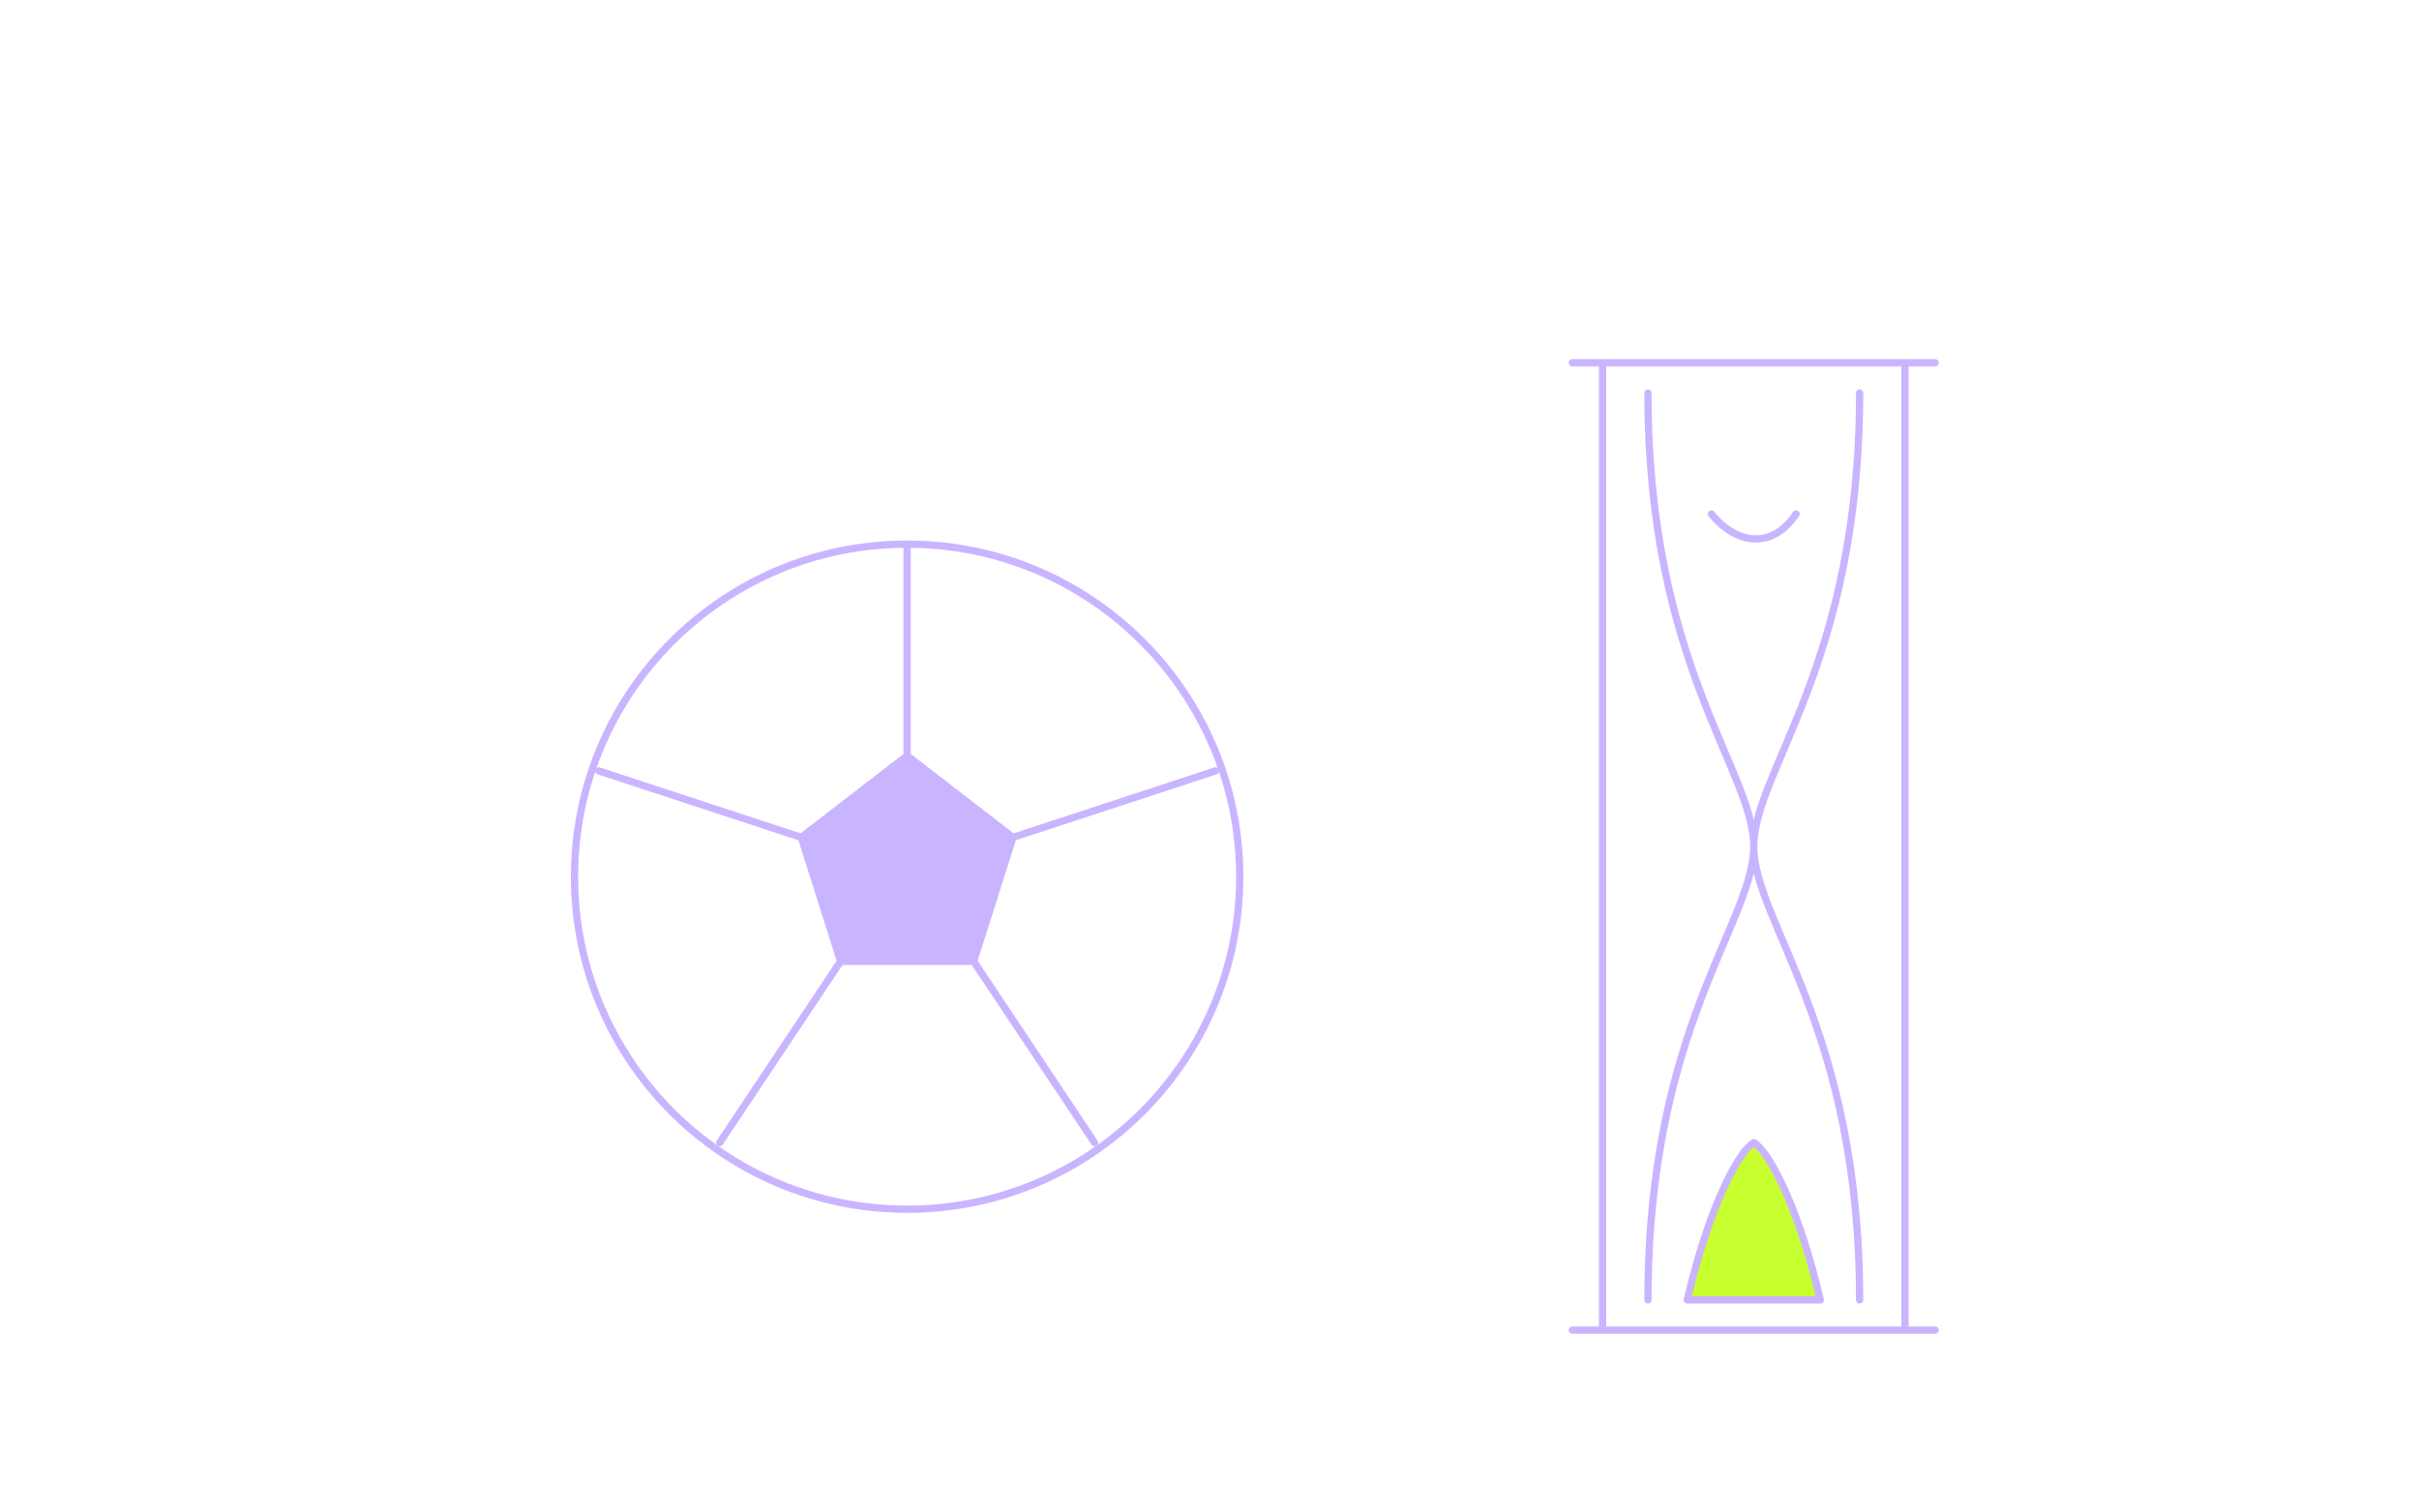
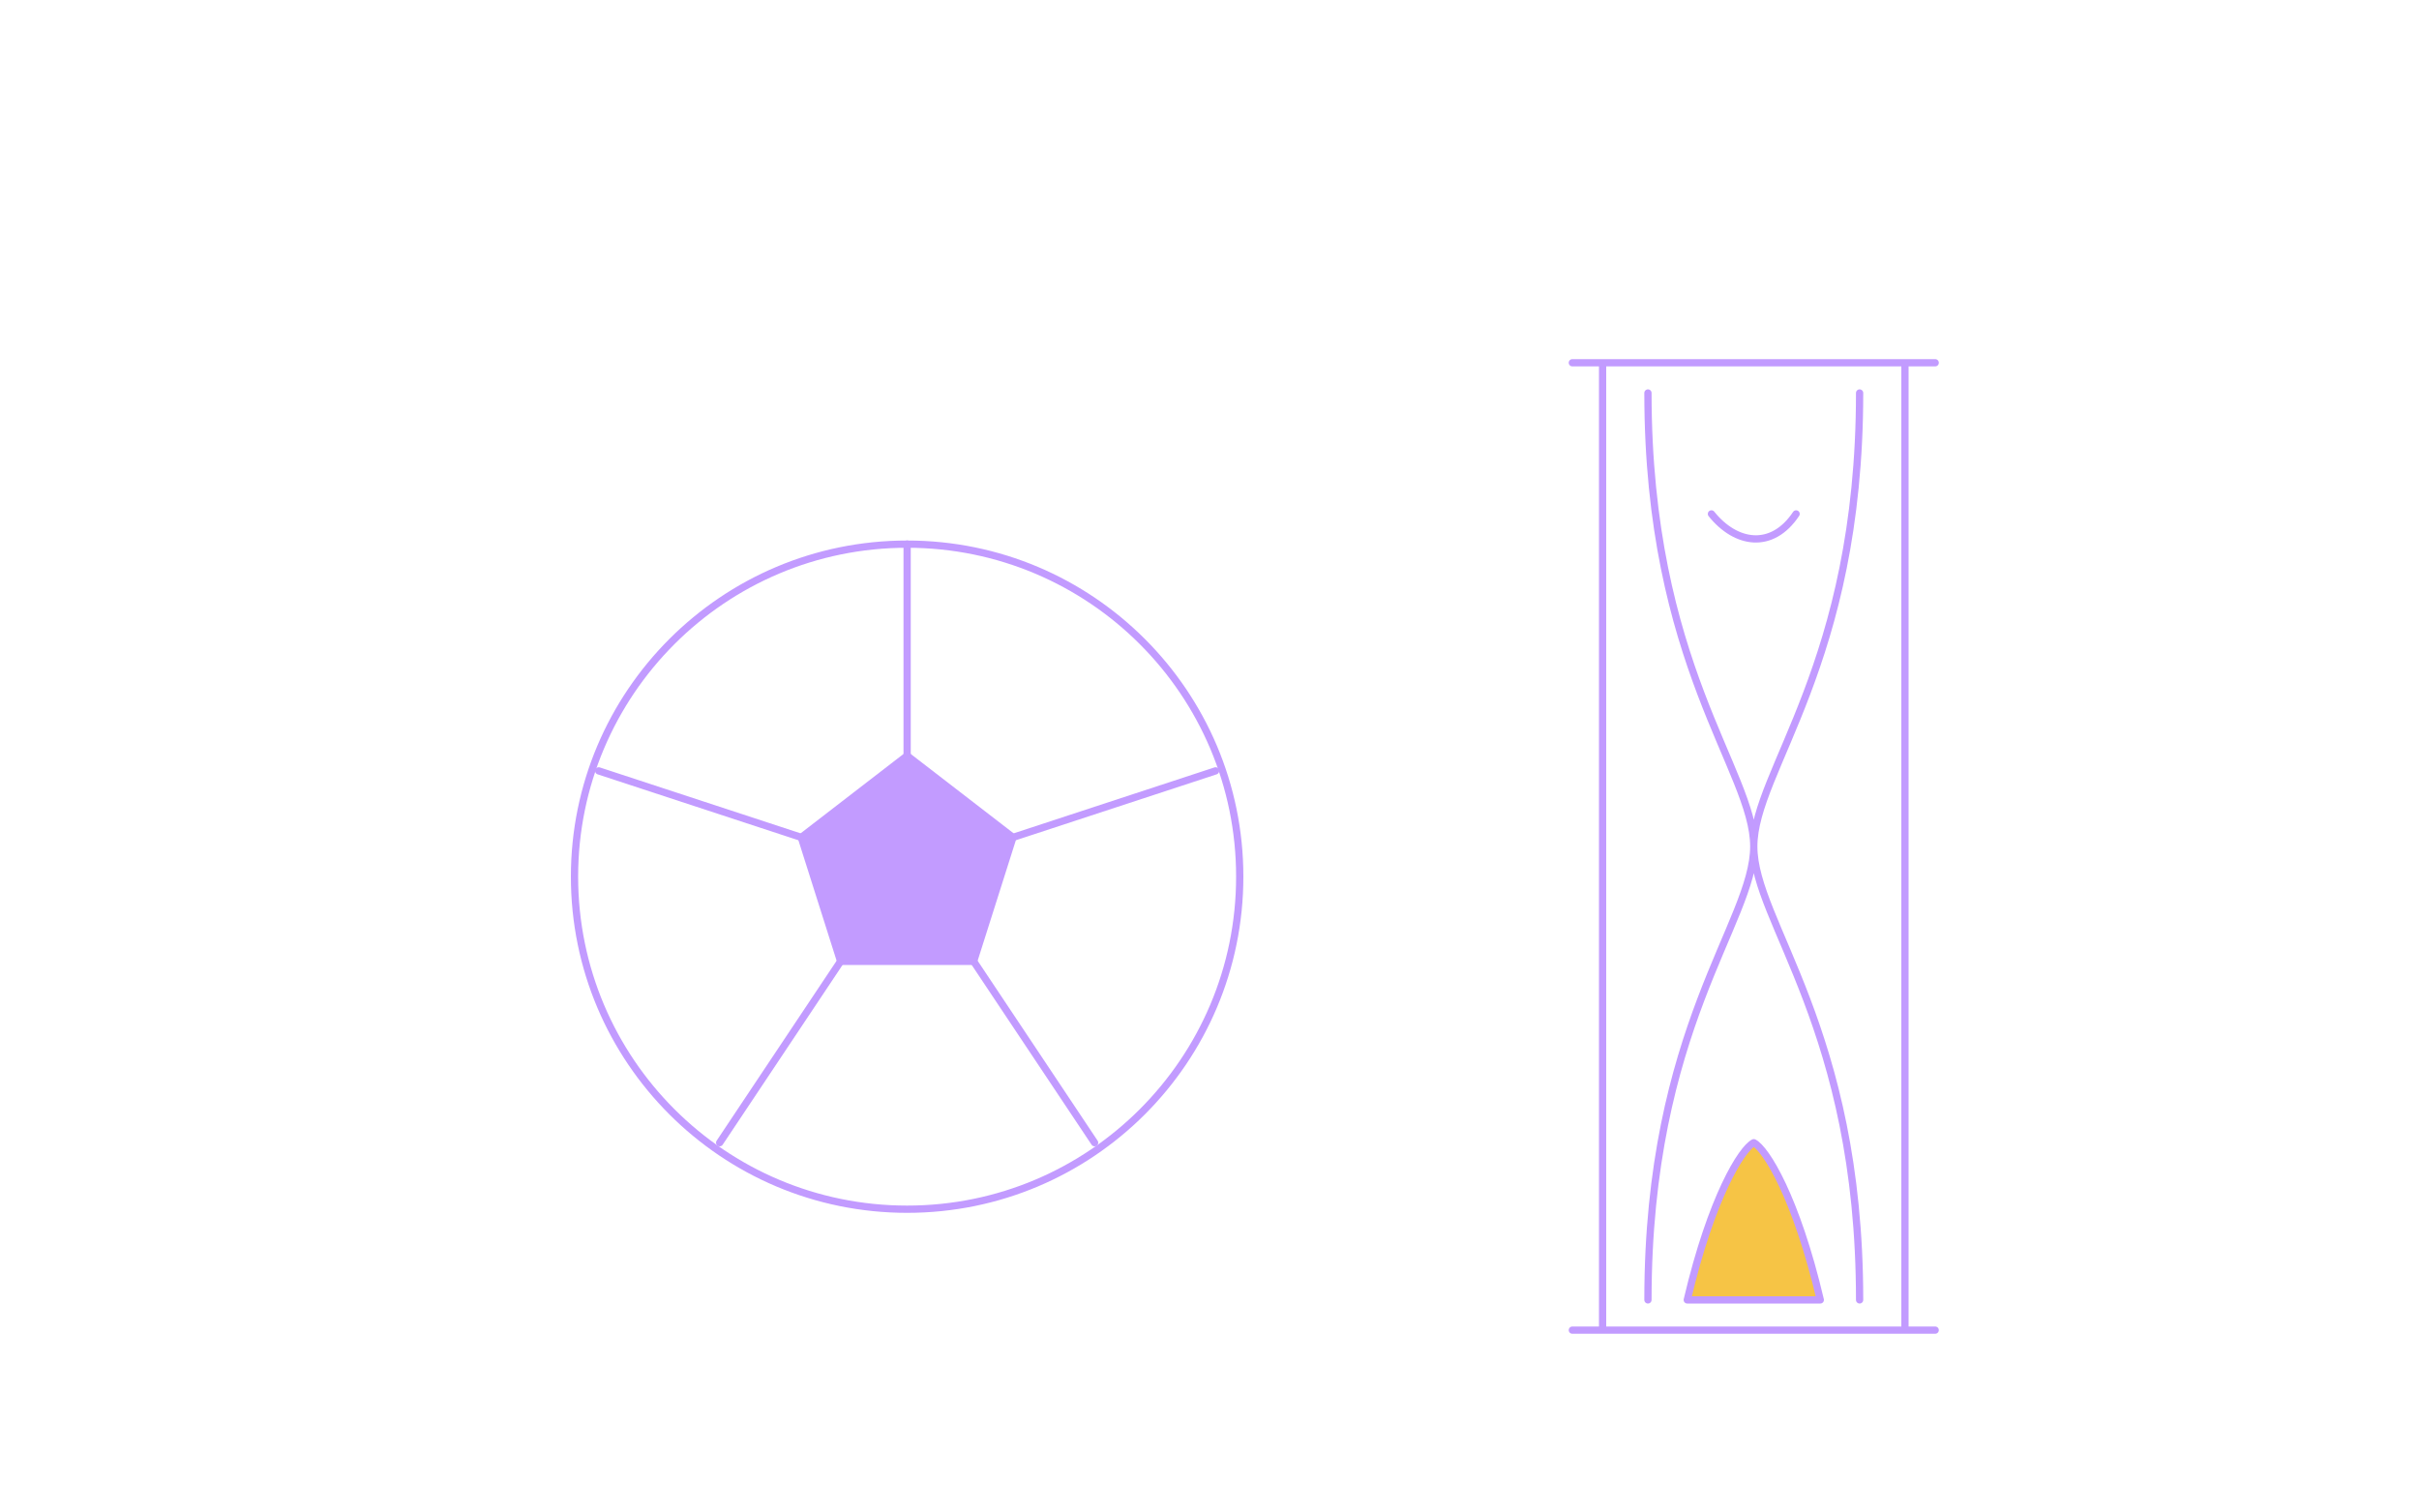
- <svg xmlns="http://www.w3.org/2000/svg" viewBox="0 0 800 500" fill="none" stroke="#c9b5ff" stroke-width="2.4" stroke-linecap="round" stroke-linejoin="round">
+ <svg xmlns="http://www.w3.org/2000/svg" viewBox="0 0 800 500" fill="none" stroke="#c29bff" stroke-width="2.4" stroke-linecap="round" stroke-linejoin="round">
  <circle cx="300" cy="290" r="110" />
-   <path d="M300 250l35 27-13 41h-44l-13-41z" fill="#c9b5ff" />
+   <path d="M300 250l35 27-13 41h-44l-13-41z" fill="#c29bff" />
  <path d="M300 250v-70M335 277l67-22M322 318l40 60M278 318l-40 60M265 277l-67-22" />
  <path d="M520 120h120M520 440h120M530 120v320M630 120v320" />
  <path d="M545 130c0 90 35 125 35 150s-35 60-35 150M615 130c0 90-35 125-35 150s35 60 35 150" />
-   <path d="M558 430c8-34 18-50 22-52 4 2 14 18 22 52z" fill="#c8ff2e" />
+   <path d="M558 430c8-34 18-50 22-52 4 2 14 18 22 52z" fill="#f6c445" />
  <path d="M566 170c8 10 20 12 28 0" />
</svg>
